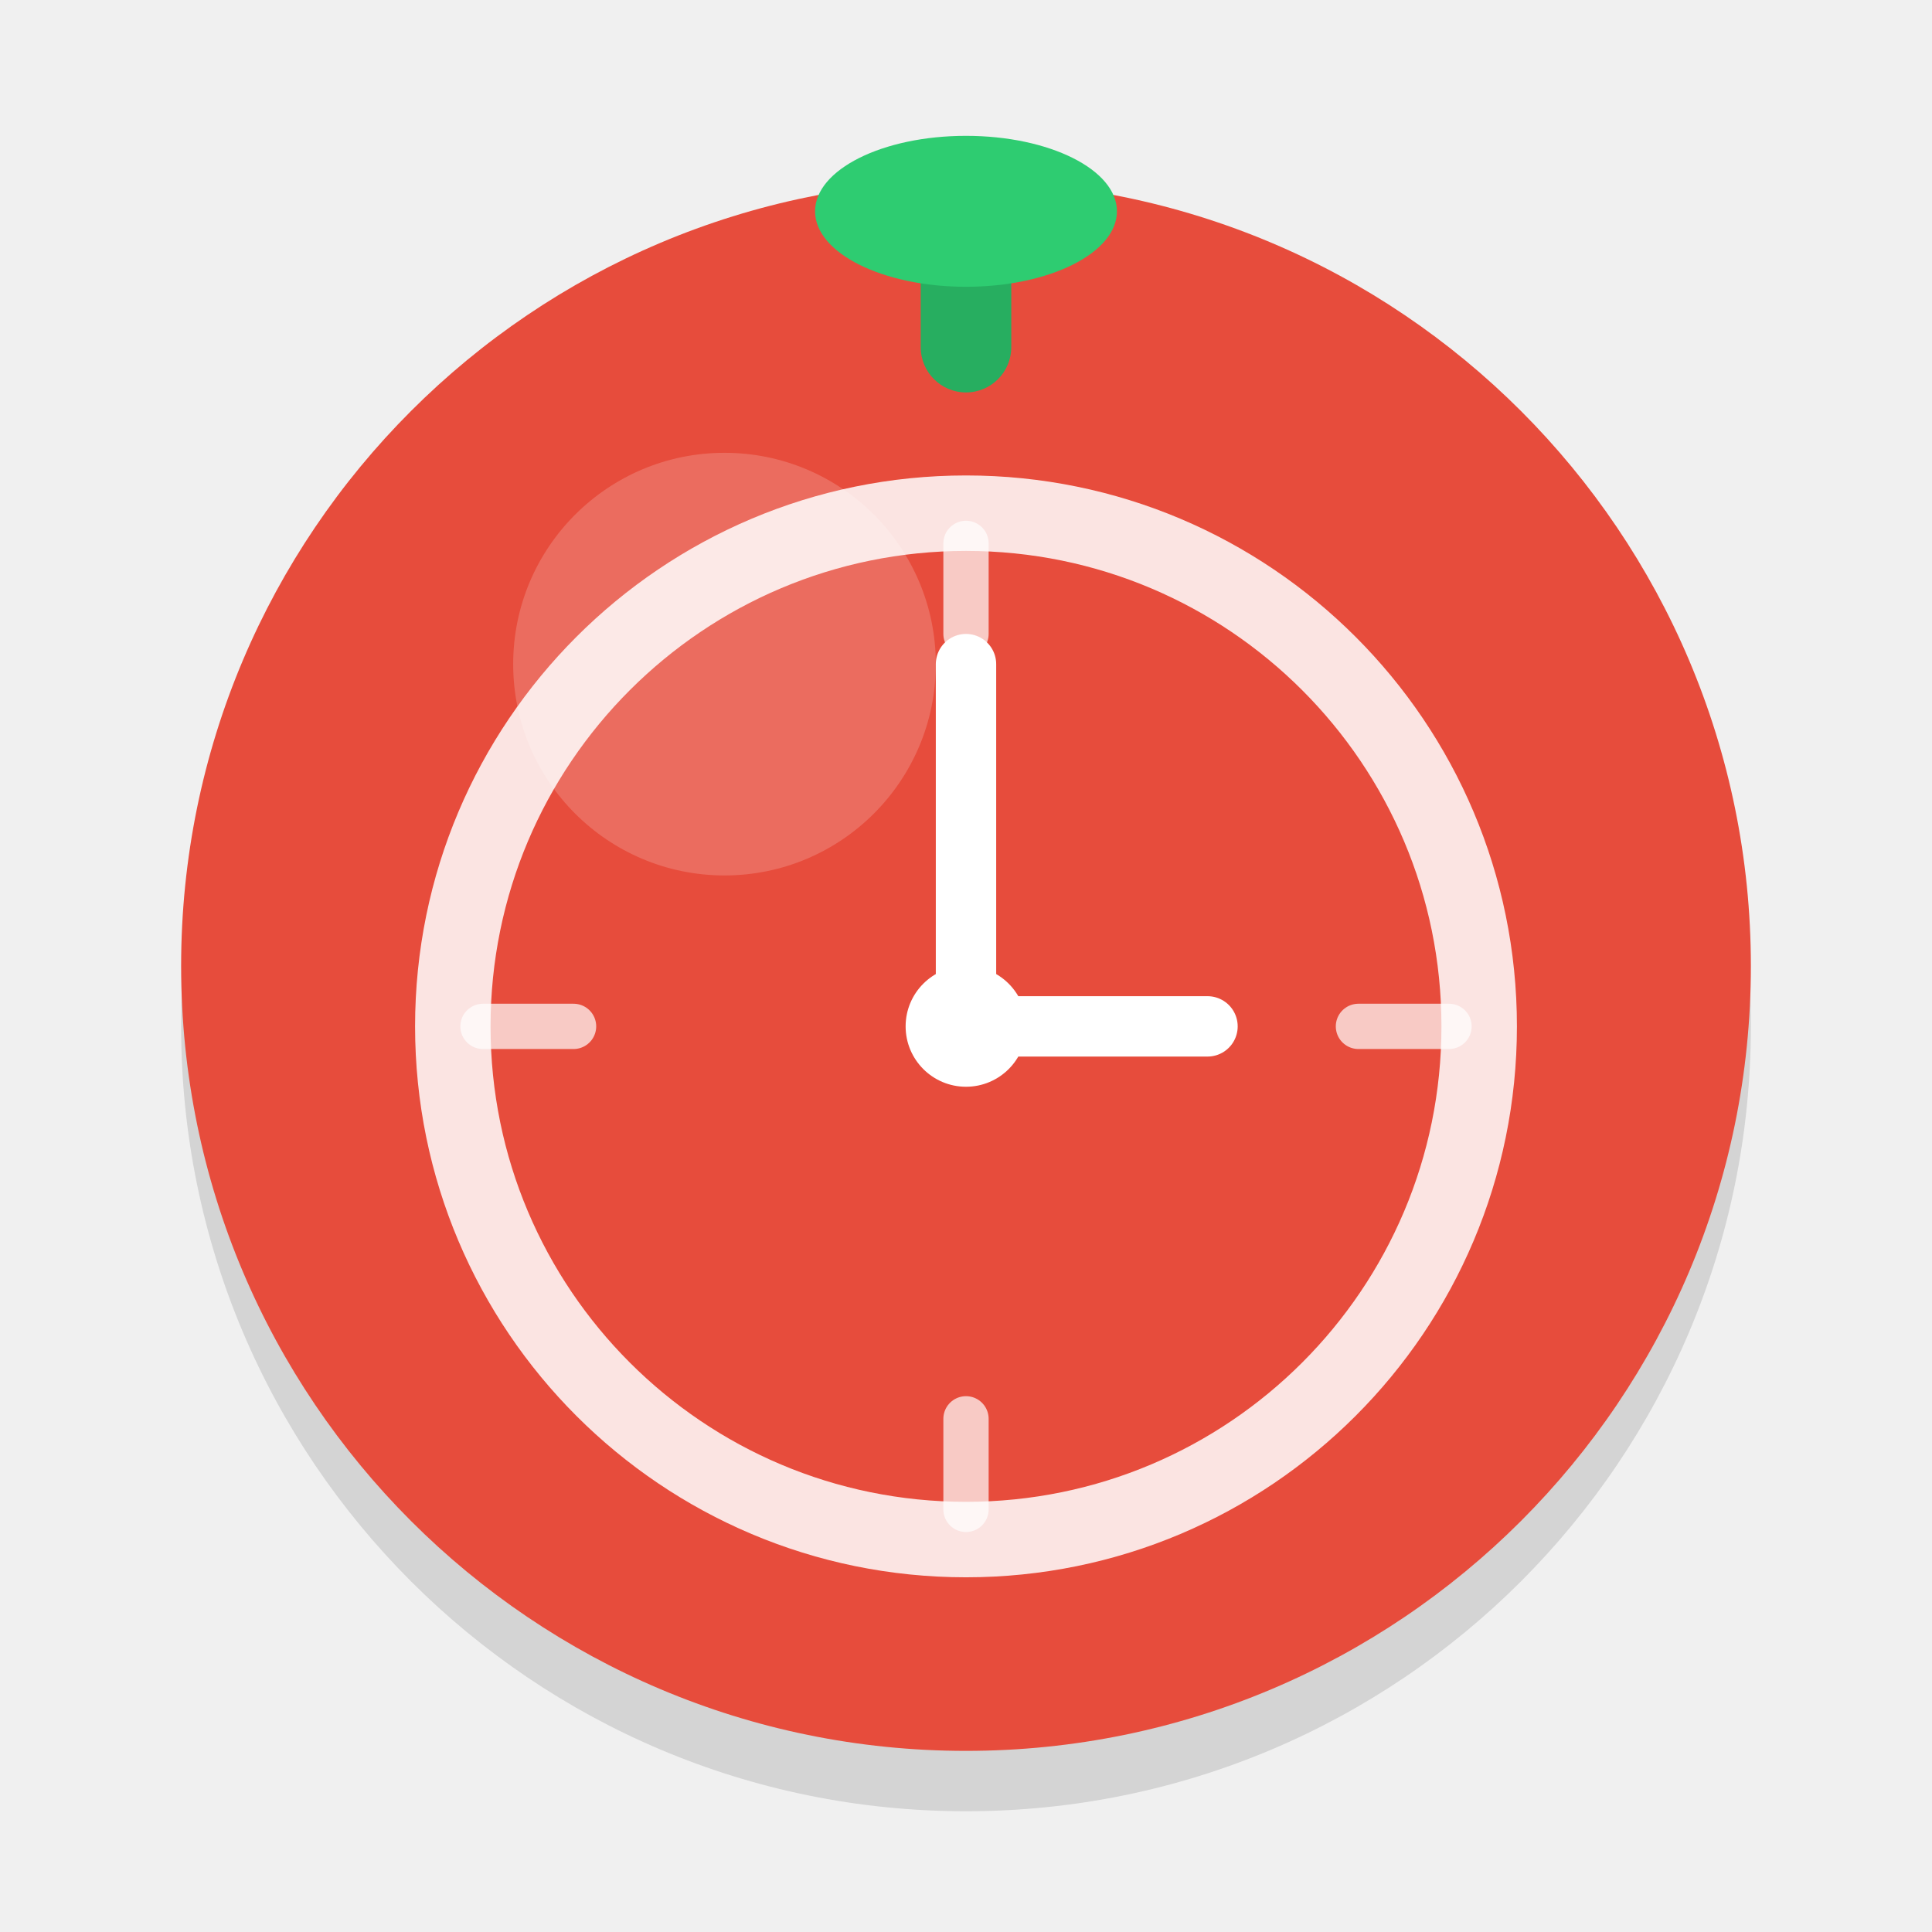
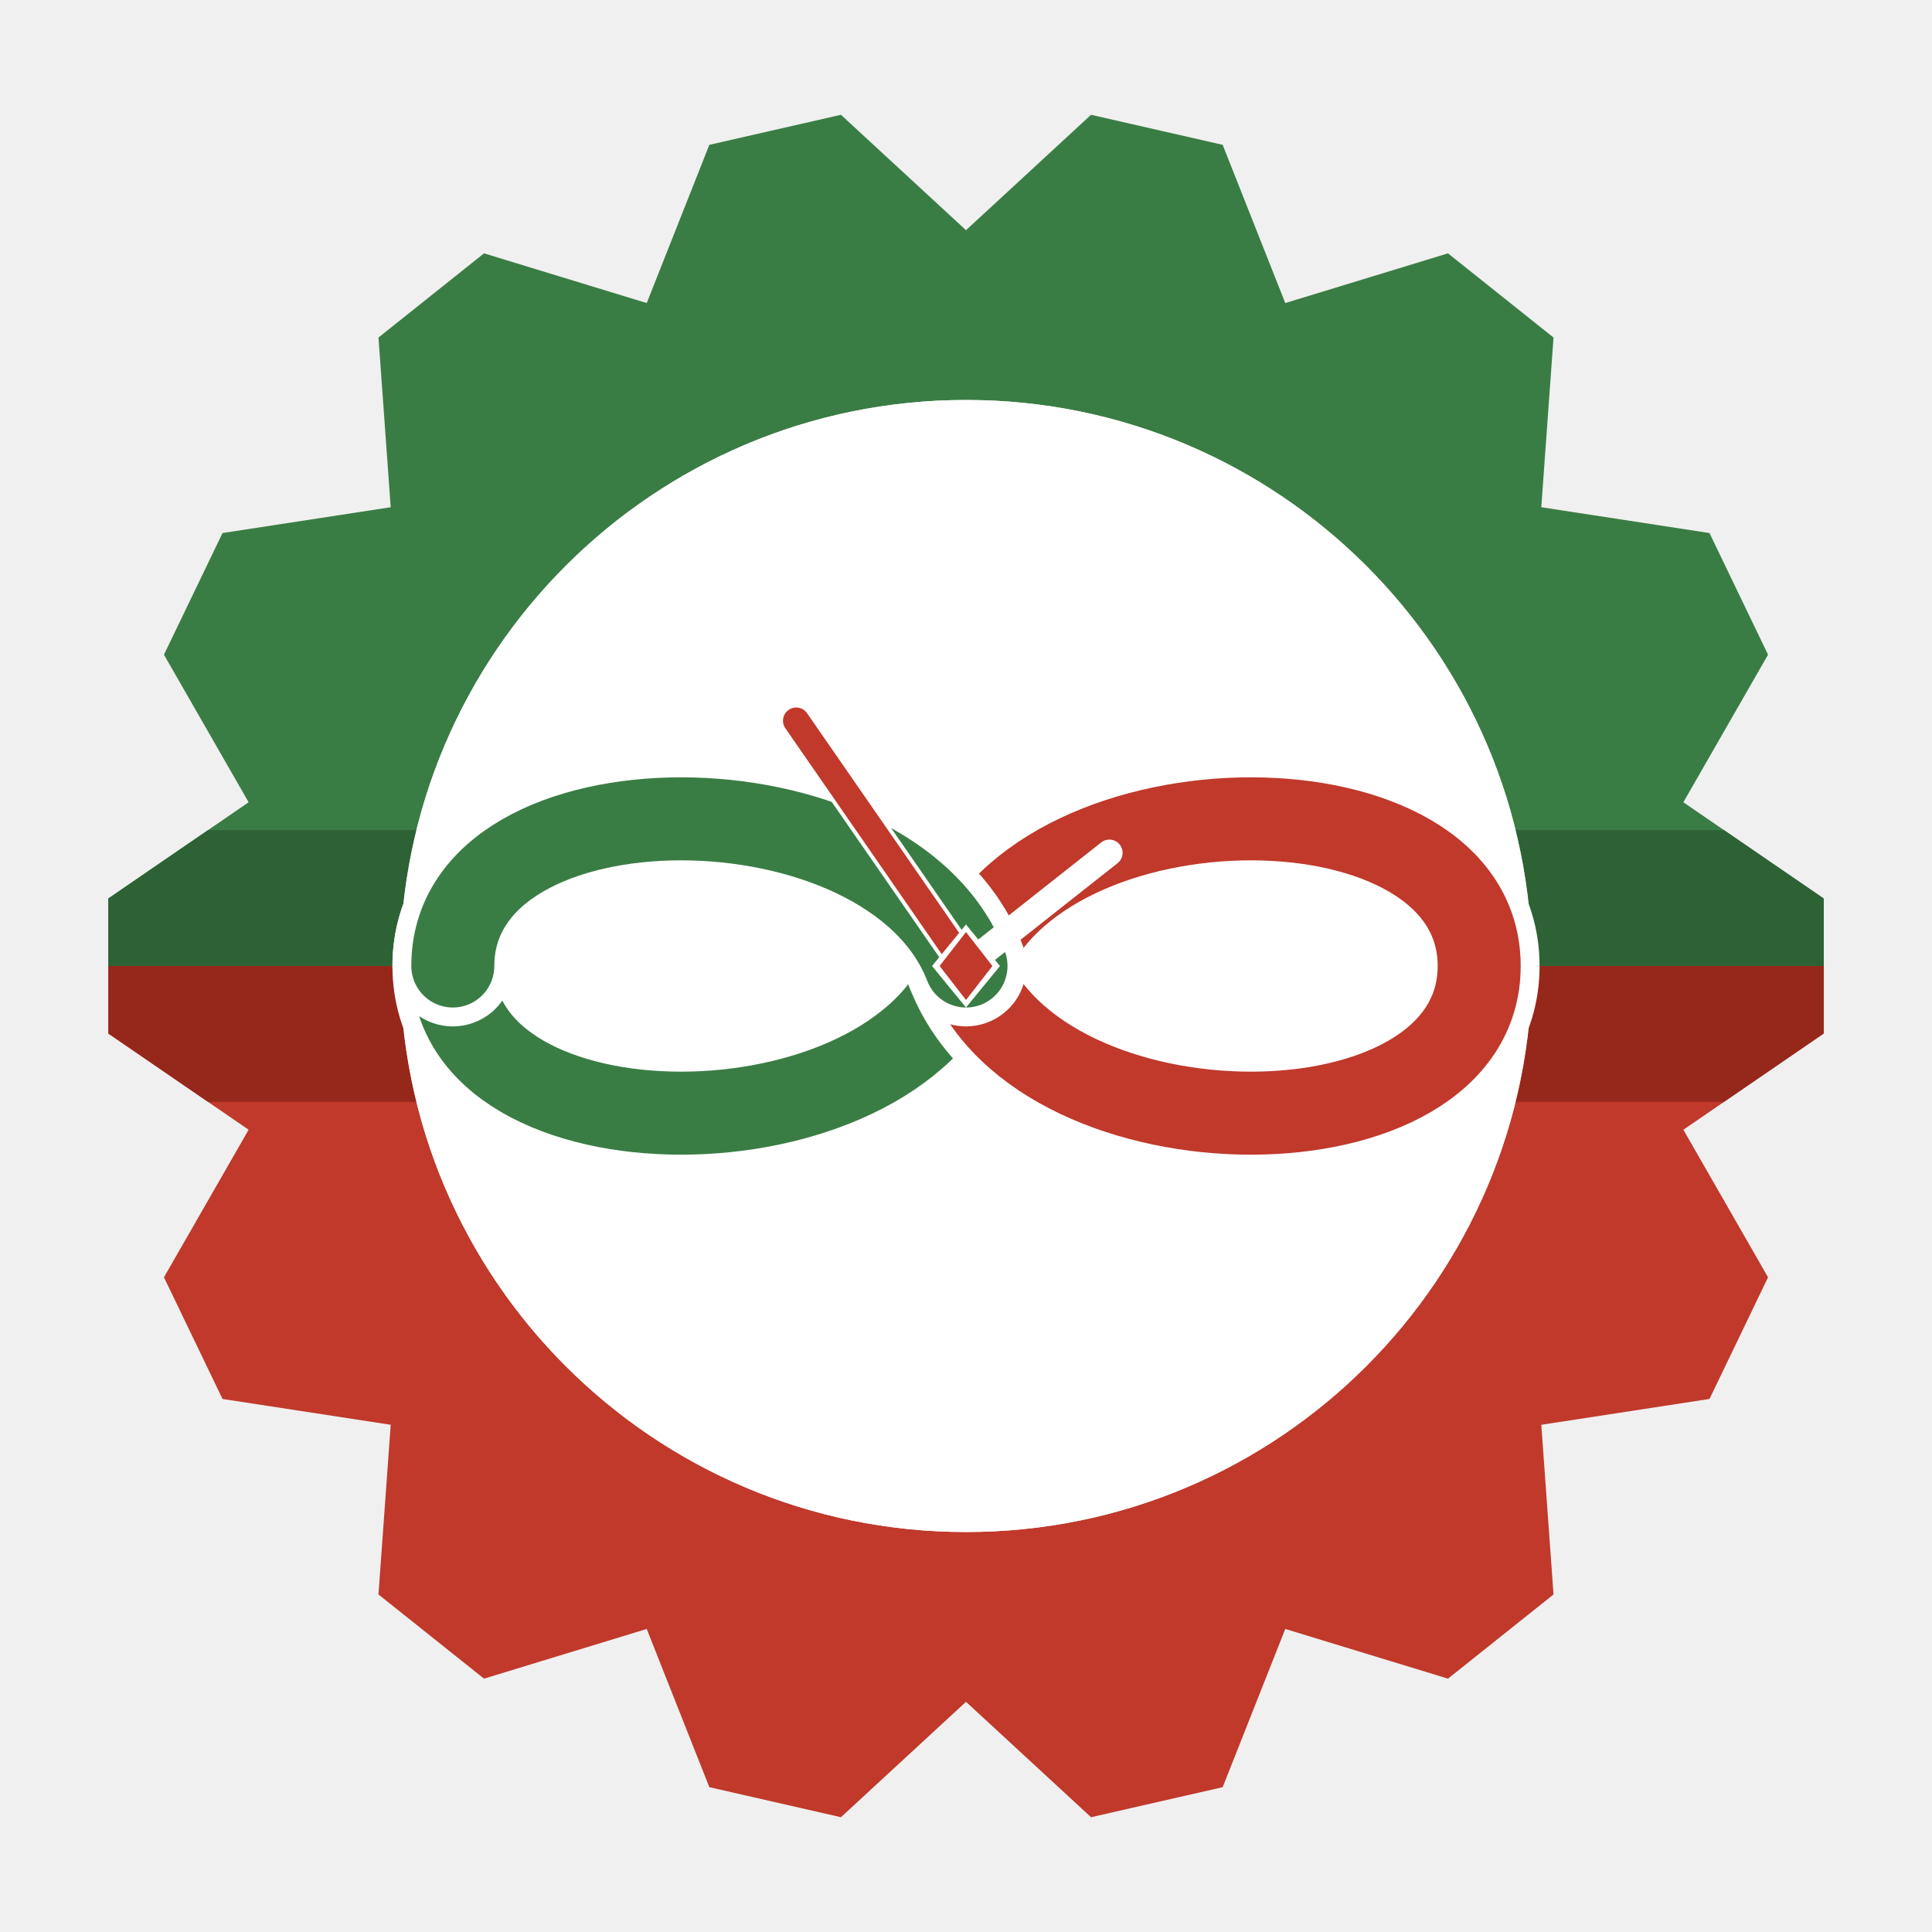
- <svg xmlns="http://www.w3.org/2000/svg" viewBox="0 0 128 128" width="128" height="128">
-   <circle cx="64" cy="68" r="52" fill="rgba(0,0,0,0.12)" />
-   <circle cx="64" cy="64" r="52" fill="#e74c3c" />
-   <circle cx="48" cy="44" r="14" fill="rgba(255,255,255,0.18)" />
-   <rect x="61" y="10" width="6" height="16" rx="3" fill="#27ae60" />
-   <ellipse cx="64" cy="14" rx="10" ry="5" fill="#2ecc71" />
-   <circle cx="64" cy="68" r="34" fill="none" stroke="rgba(255,255,255,0.85)" stroke-width="5" />
-   <line x1="64" y1="36" x2="64" y2="42" stroke="rgba(255,255,255,0.7)" stroke-width="3" stroke-linecap="round" />
-   <line x1="64" y1="94" x2="64" y2="100" stroke="rgba(255,255,255,0.7)" stroke-width="3" stroke-linecap="round" />
-   <line x1="32" y1="68" x2="38" y2="68" stroke="rgba(255,255,255,0.7)" stroke-width="3" stroke-linecap="round" />
-   <line x1="90" y1="68" x2="96" y2="68" stroke="rgba(255,255,255,0.7)" stroke-width="3" stroke-linecap="round" />
-   <line x1="64" y1="68" x2="64" y2="44" stroke="white" stroke-width="4" stroke-linecap="round" />
-   <line x1="64" y1="68" x2="80" y2="68" stroke="white" stroke-width="4" stroke-linecap="round" />
-   <circle cx="64" cy="68" r="4" fill="white" />
+ <svg xmlns="http://www.w3.org/2000/svg" viewBox="0 0 512 512" width="512" height="512">
+   <defs>
+     <clipPath id="clip-top">
+       <rect x="0" y="0" width="512" height="256" />
+     </clipPath>
+     <clipPath id="clip-bot">
+       <rect x="0" y="256" width="512" height="256" />
+     </clipPath>
+     <mask id="gear-mask">
+       <path d="M 446.11,212.61 L 483.30,238.11 L 483.30,273.89 L 446.11,299.39 L 446.11,299.39 L 468.55,338.50 L 453.03,370.74 L 408.46,377.58 L 408.46,377.58 L 411.70,422.55 L 383.73,444.86 L 340.61,431.69 L 340.61,431.69 L 324.02,473.62 L 289.14,481.58 L 256.00,451.00 L 256.00,451.00 L 222.86,481.58 L 187.98,473.62 L 171.39,431.69 L 171.39,431.69 L 128.27,444.86 L 100.30,422.55 L 103.54,377.58 L 103.54,377.58 L 58.97,370.74 L 43.45,338.50 L 65.89,299.39 L 65.89,299.39 L 28.70,273.89 L 28.70,238.11 L 65.89,212.61 L 65.89,212.61 L 43.45,173.50 L 58.97,141.26 L 103.54,134.42 L 103.54,134.42 L 100.30,89.45 L 128.27,67.14 L 171.39,80.31 L 171.39,80.31 L 187.98,38.38 L 222.86,30.42 L 256.00,61.00 L 256.00,61.00 L 289.14,30.42 L 324.02,38.38 L 340.61,80.31 L 340.61,80.31 L 383.73,67.14 L 411.70,89.45 L 408.46,134.42 L 408.46,134.42 L 453.03,141.26 L 468.55,173.50 L 446.11,212.61 Z" fill="white" />
+       <circle cx="256" cy="256" r="150" fill="black" />
+     </mask>
+   </defs>
+   <rect x="0" y="0" width="512" height="512" fill="#3a7d44" mask="url(#gear-mask)" clip-path="url(#clip-top)" />
+   <rect x="0" y="0" width="512" height="512" fill="#c0392b" mask="url(#gear-mask)" clip-path="url(#clip-bot)" />
+   <rect x="0" y="220" width="512" height="36" fill="#2d6235" mask="url(#gear-mask)" clip-path="url(#clip-top)" />
+   <rect x="0" y="256" width="512" height="36" fill="#96281b" mask="url(#gear-mask)" clip-path="url(#clip-bot)" />
+   <circle cx="256" cy="256" r="150" fill="white" />
+   <path d="M 256,256 C 236,204 120,204 120,256 C 120,308 236,308 256,256 Z" fill="none" stroke="white" stroke-width="32" stroke-linejoin="round" />
+   <path d="M 256,256 C 236,204 120,204 120,256 C 120,308 236,308 256,256 Z" fill="none" stroke="#3a7d44" stroke-width="22" stroke-linejoin="round" />
+   <path d="M 256,256 C 276,204 392,204 392,256 C 392,308 276,308 256,256 Z" fill="none" stroke="white" stroke-width="32" stroke-linejoin="round" />
+   <path d="M 256,256 C 276,204 392,204 392,256 C 392,308 276,308 256,256 Z" fill="none" stroke="#c0392b" stroke-width="22" stroke-linejoin="round" />
+   <path d="M 256,256 C 236,204 120,204 120,256" fill="none" stroke="white" stroke-width="32" stroke-linecap="round" />
+   <path d="M 256,256 C 236,204 120,204 120,256" fill="none" stroke="#3a7d44" stroke-width="22" stroke-linecap="round" />
+   <line x1="256" y1="256" x2="211" y2="191" stroke="white" stroke-width="9" stroke-linecap="round" />
+   <line x1="256" y1="256" x2="211" y2="191" stroke="#c0392b" stroke-width="7" stroke-linecap="round" />
+   <line x1="256" y1="256" x2="294" y2="226" stroke="white" stroke-width="7" stroke-linecap="round" />
+   <polygon points="256,245 265,256 256,267 247,256" fill="white" />
+   <polygon points="256,247 263,256 256,265 249,256" fill="#c0392b" />
</svg>
